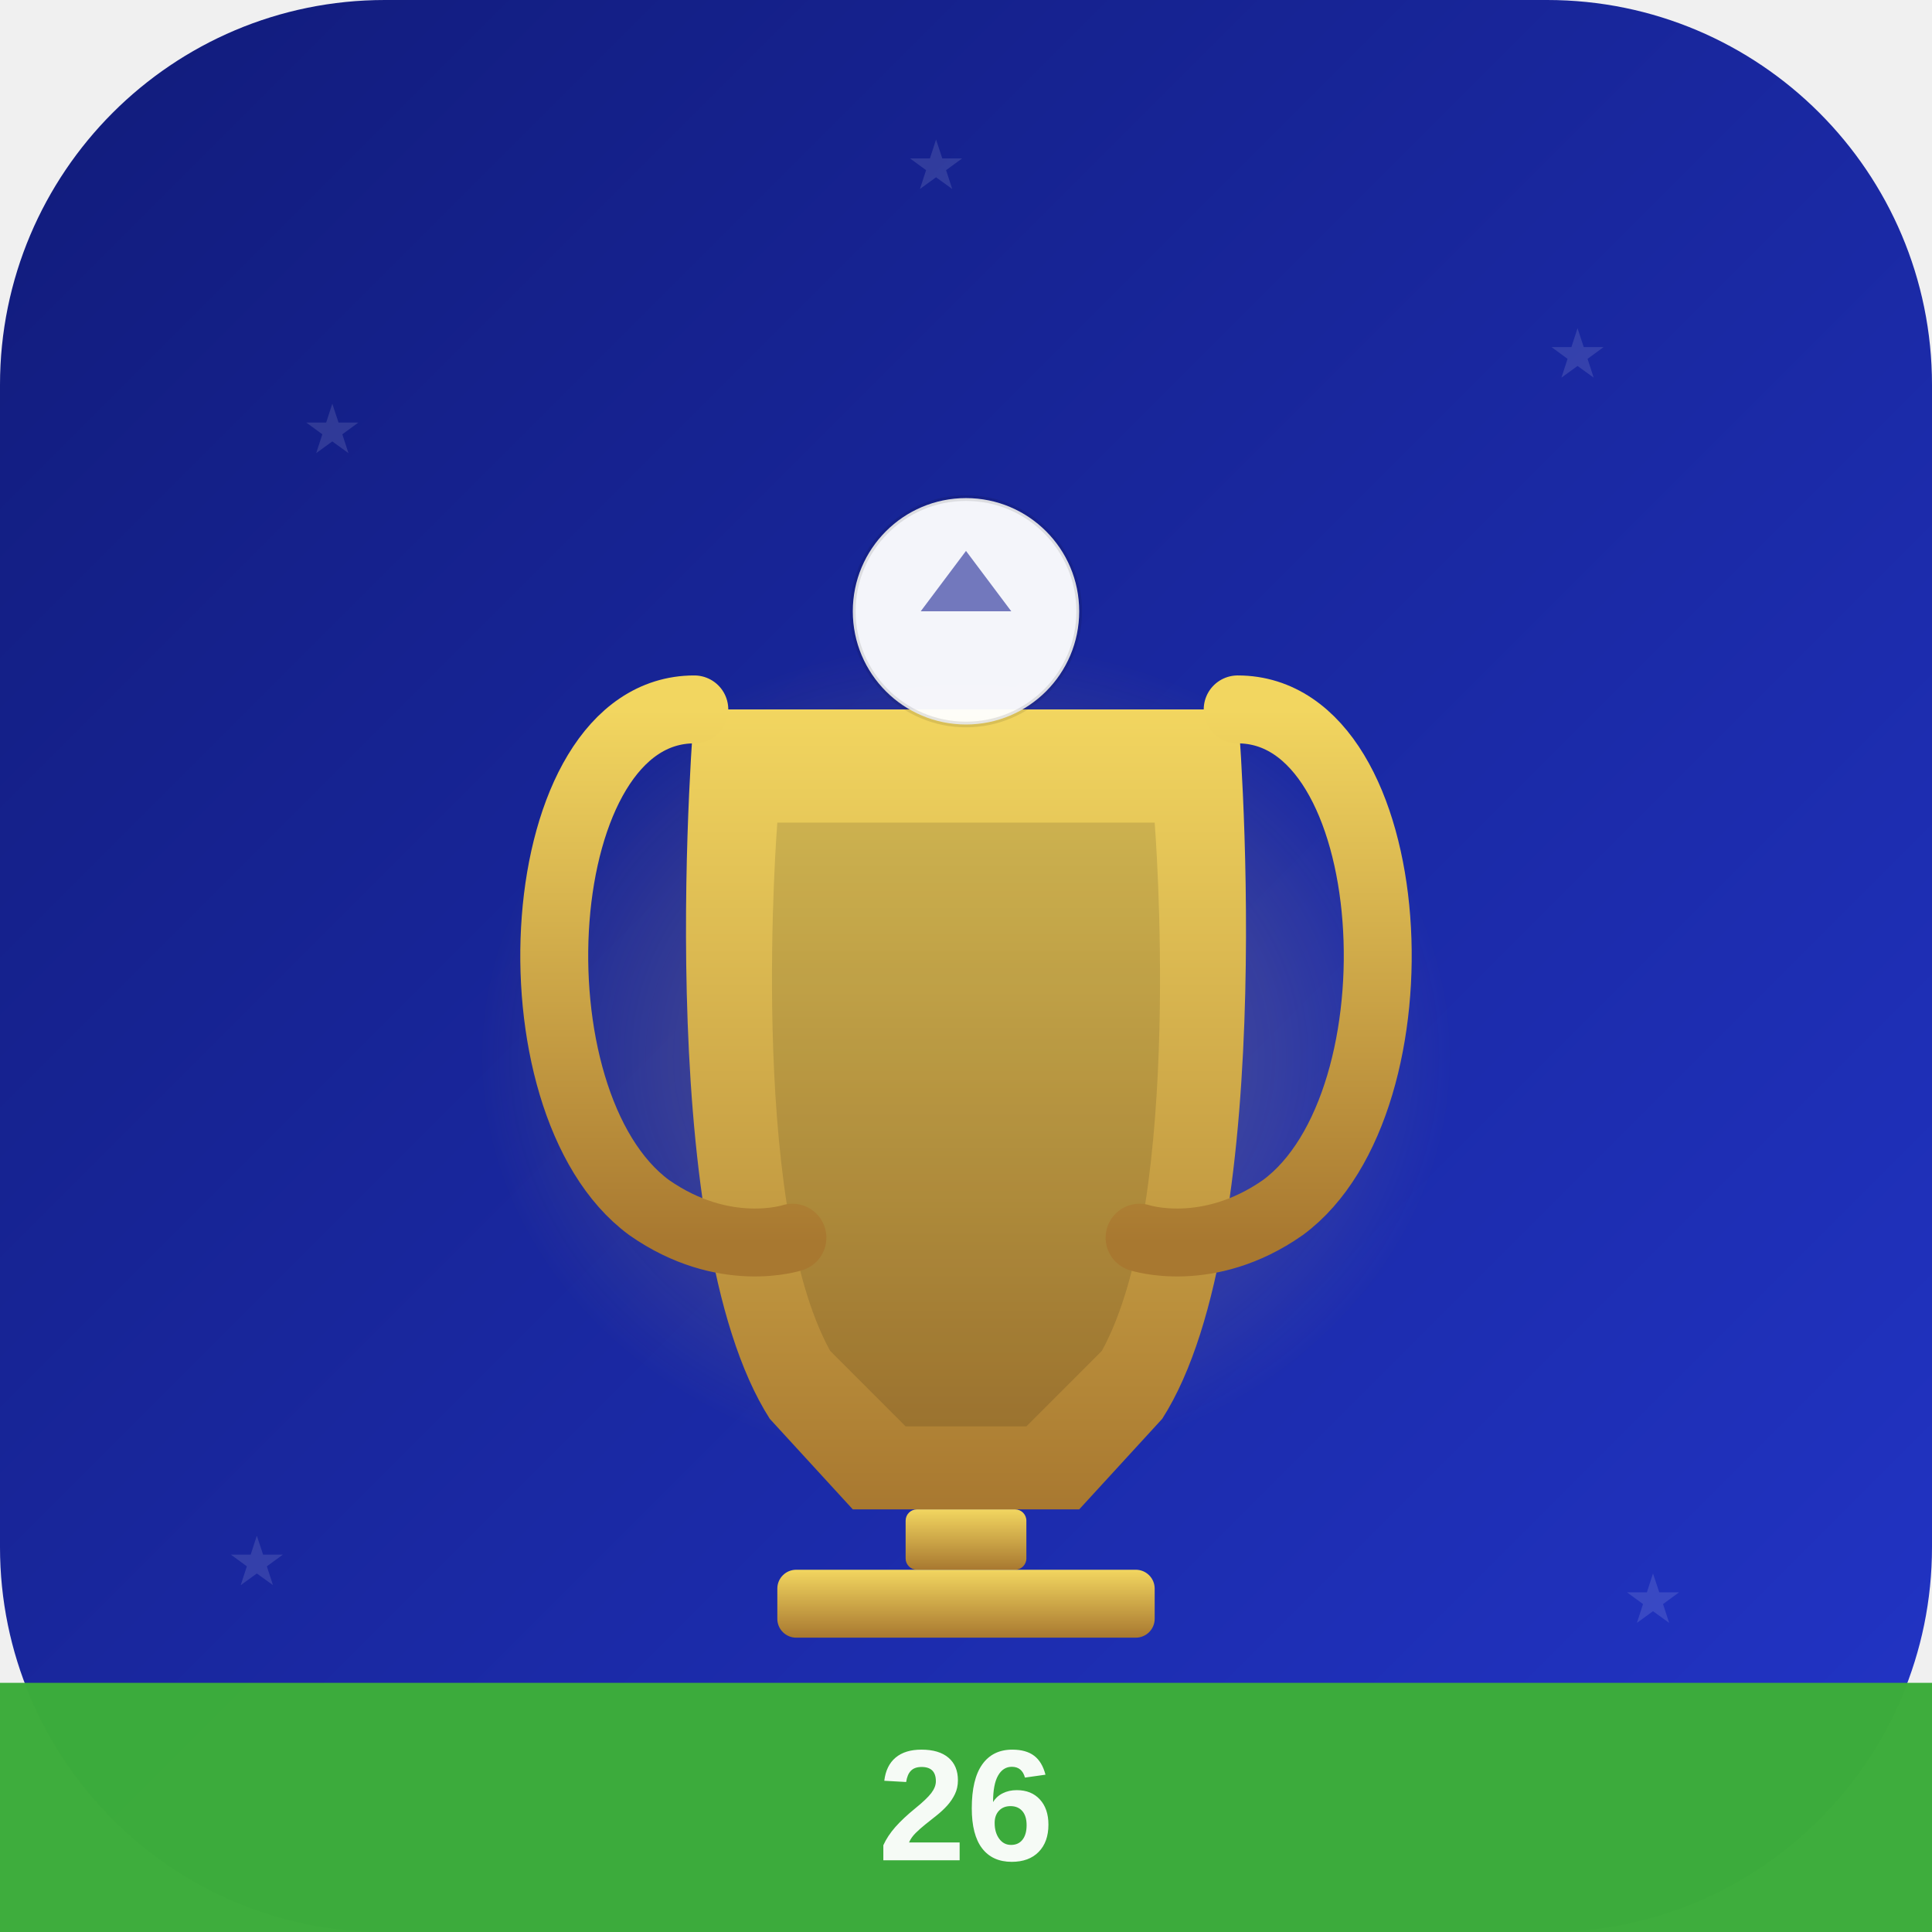
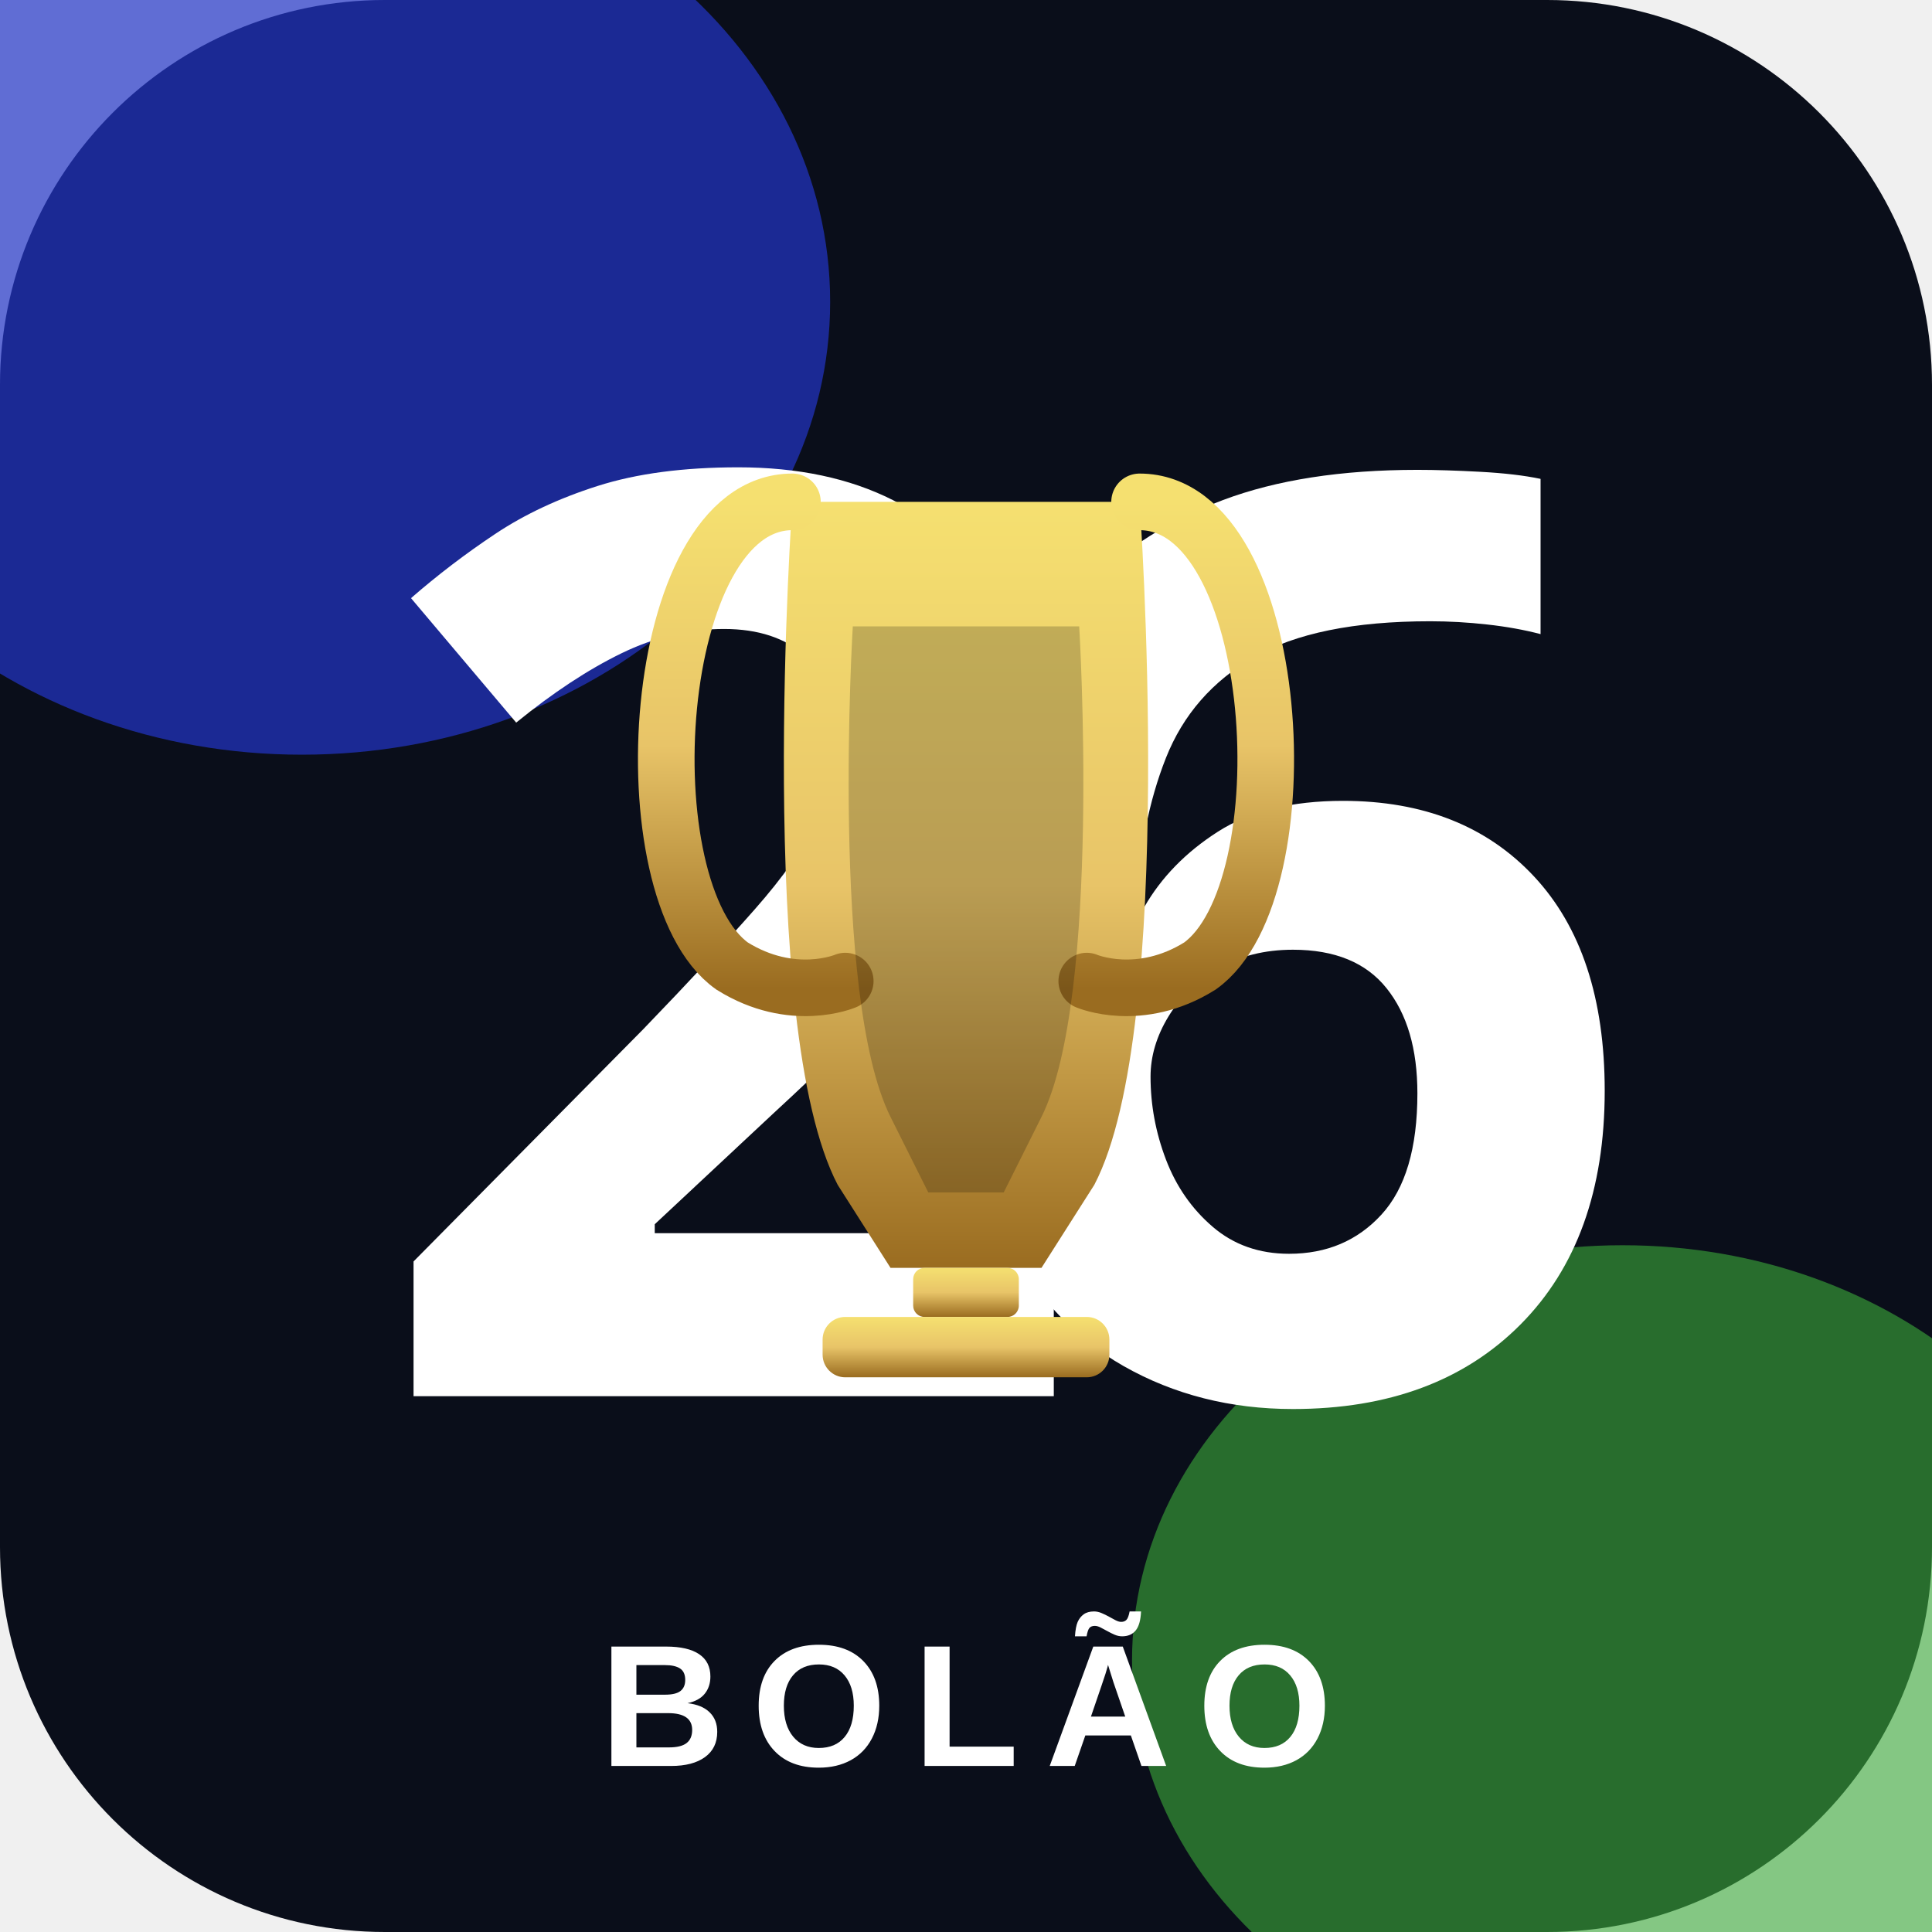
<svg xmlns="http://www.w3.org/2000/svg" viewBox="0 0 512 512">
  <defs>
-     <linearGradient id="bgD" x1="0%" y1="0%" x2="100%" y2="100%">
-       <stop offset="0%" style="stop-color:#111B7A" />
-       <stop offset="100%" style="stop-color:#2235C8" />
+     <linearGradient id="goldD" x1="0%" y1="0%" x2="0%" y2="100%">
+       <stop offset="0%" style="stop-color:#F5E070" />
+       <stop offset="50%" style="stop-color:#E8C468" />
+       <stop offset="100%" style="stop-color:#9A6C20" />
    </linearGradient>
-     <linearGradient id="goldD" x1="0%" y1="0%" x2="0%" y2="100%">
-       <stop offset="0%" style="stop-color:#F2D660" />
-       <stop offset="100%" style="stop-color:#A87830" />
-     </linearGradient>
-     <radialGradient id="starGlow" cx="50%" cy="50%" r="50%">
-       <stop offset="0%" style="stop-color:rgba(232,196,104,0.35)" />
-       <stop offset="100%" style="stop-color:rgba(232,196,104,0)" />
-     </radialGradient>
  </defs>
-   <rect width="512" height="512" rx="102" ry="102" fill="url(#bgD)" />
-   <g fill="rgba(255,255,255,0.12)" font-size="18" font-family="Arial">
-     <text x="80" y="120">★</text>
-     <text x="410" y="100">★</text>
-     <text x="60" y="420">★</text>
-     <text x="430" y="430">★</text>
-     <text x="240" y="50">★</text>
+   <rect width="512" height="512" rx="102" ry="102" fill="#0a0e1a" />
+   <ellipse cx="80" cy="80" rx="140" ry="120" fill="#2235C8" opacity="0.7" />
+   <ellipse cx="430" cy="440" rx="130" ry="110" fill="#3CAC3B" opacity="0.6" />
+   <text x="96" y="370" font-size="340" font-weight="900" font-family="'Arial Black', Impact, sans-serif" fill="white">2</text>
+   <text x="242" y="370" font-size="340" font-weight="900" font-family="'Arial Black', Impact, sans-serif" fill="white">6</text>
+   <g transform="translate(256, 228)" fill="url(#goldD)">
+     <path d="M-46,-95 C-46,-95 -56,44 -34,86 L-20,108 L20,108 L34,86 C56,44 46,-95 46,-95 Z" />
+     <path d="M-46,-95 C-84,-95 -90,8 -62,28 C-46,38 -32,32 -32,32" fill="none" stroke="url(#goldD)" stroke-width="15" stroke-linecap="round" />
+     <path d="M46,-95 C84,-95 90,8 62,28 C46,38 32,32 32,32" fill="none" stroke="url(#goldD)" stroke-width="15" stroke-linecap="round" />
+     <path d="M-30,-62 C-30,-62 -36,36 -20,68 L-10,88 L10,88 L20,68 C36,36 30,-62 30,-62 Z" fill="rgba(0,0,0,0.2)" />
+     <rect x="-14" y="108" width="28" height="13" rx="3" />
+     <rect x="-38" y="121" width="76" height="16" rx="6" />
  </g>
-   <ellipse cx="256" cy="280" rx="130" ry="110" fill="url(#starGlow)" />
-   <g transform="translate(256, 278)" fill="url(#goldD)">
-     <path d="M-72,-90 C-72,-90 -84,48 -52,98 L-30,122 L30,122 L52,98 C84,48 72,-90 72,-90 Z" />
-     <path d="M-50,-60 C-50,-60 -58,40 -36,80 L-16,100 L16,100 L36,80 C58,40 50,-60 50,-60 Z" fill="rgba(0,0,0,0.12)" />
-     <path d="M-72,-90 C-116,-90 -122,14 -84,42 C-64,56 -46,50 -46,50" fill="none" stroke="url(#goldD)" stroke-width="18" stroke-linecap="round" />
-     <path d="M72,-90 C116,-90 122,14 84,42 C64,56 46,50 46,50" fill="none" stroke="url(#goldD)" stroke-width="18" stroke-linecap="round" />
-     <rect x="-16" y="122" width="32" height="16" rx="3" />
-     <rect x="-50" y="138" width="100" height="18" rx="5" />
-   </g>
-   <circle cx="256" cy="162" r="30" fill="white" opacity="0.95" />
-   <polygon points="256,146 268,162 244,162" fill="#1A2494" opacity="0.6" />
-   <circle cx="256" cy="162" r="30" fill="none" stroke="rgba(0,0,0,0.1)" stroke-width="1.5" />
-   <rect x="0" y="446" width="512" height="66" rx="0" ry="0" fill="#3CAC3B" opacity="0.9" />
-   <rect x="0" y="446" width="512" height="66" rx="0" ry="0" fill="none" />
-   <rect x="0" y="446" width="512" height="66" fill="#3CAC3B" opacity="0" />
-   <path d="M0,446 L512,446 L512,512 Q512,512 410,512 L102,512 Q0,512 0,512 Z" fill="#3CAC3B" opacity="0.9" />
-   <text x="256" y="493" font-size="42" font-weight="900" font-family="Arial Black, Arial" fill="white" text-anchor="middle" opacity="0.95">26</text>
+   <text x="256" y="468" font-size="46" font-weight="900" font-family="'Arial Black', Arial, sans-serif" fill="white" text-anchor="middle" letter-spacing="7">BOLÃO</text>
</svg>
